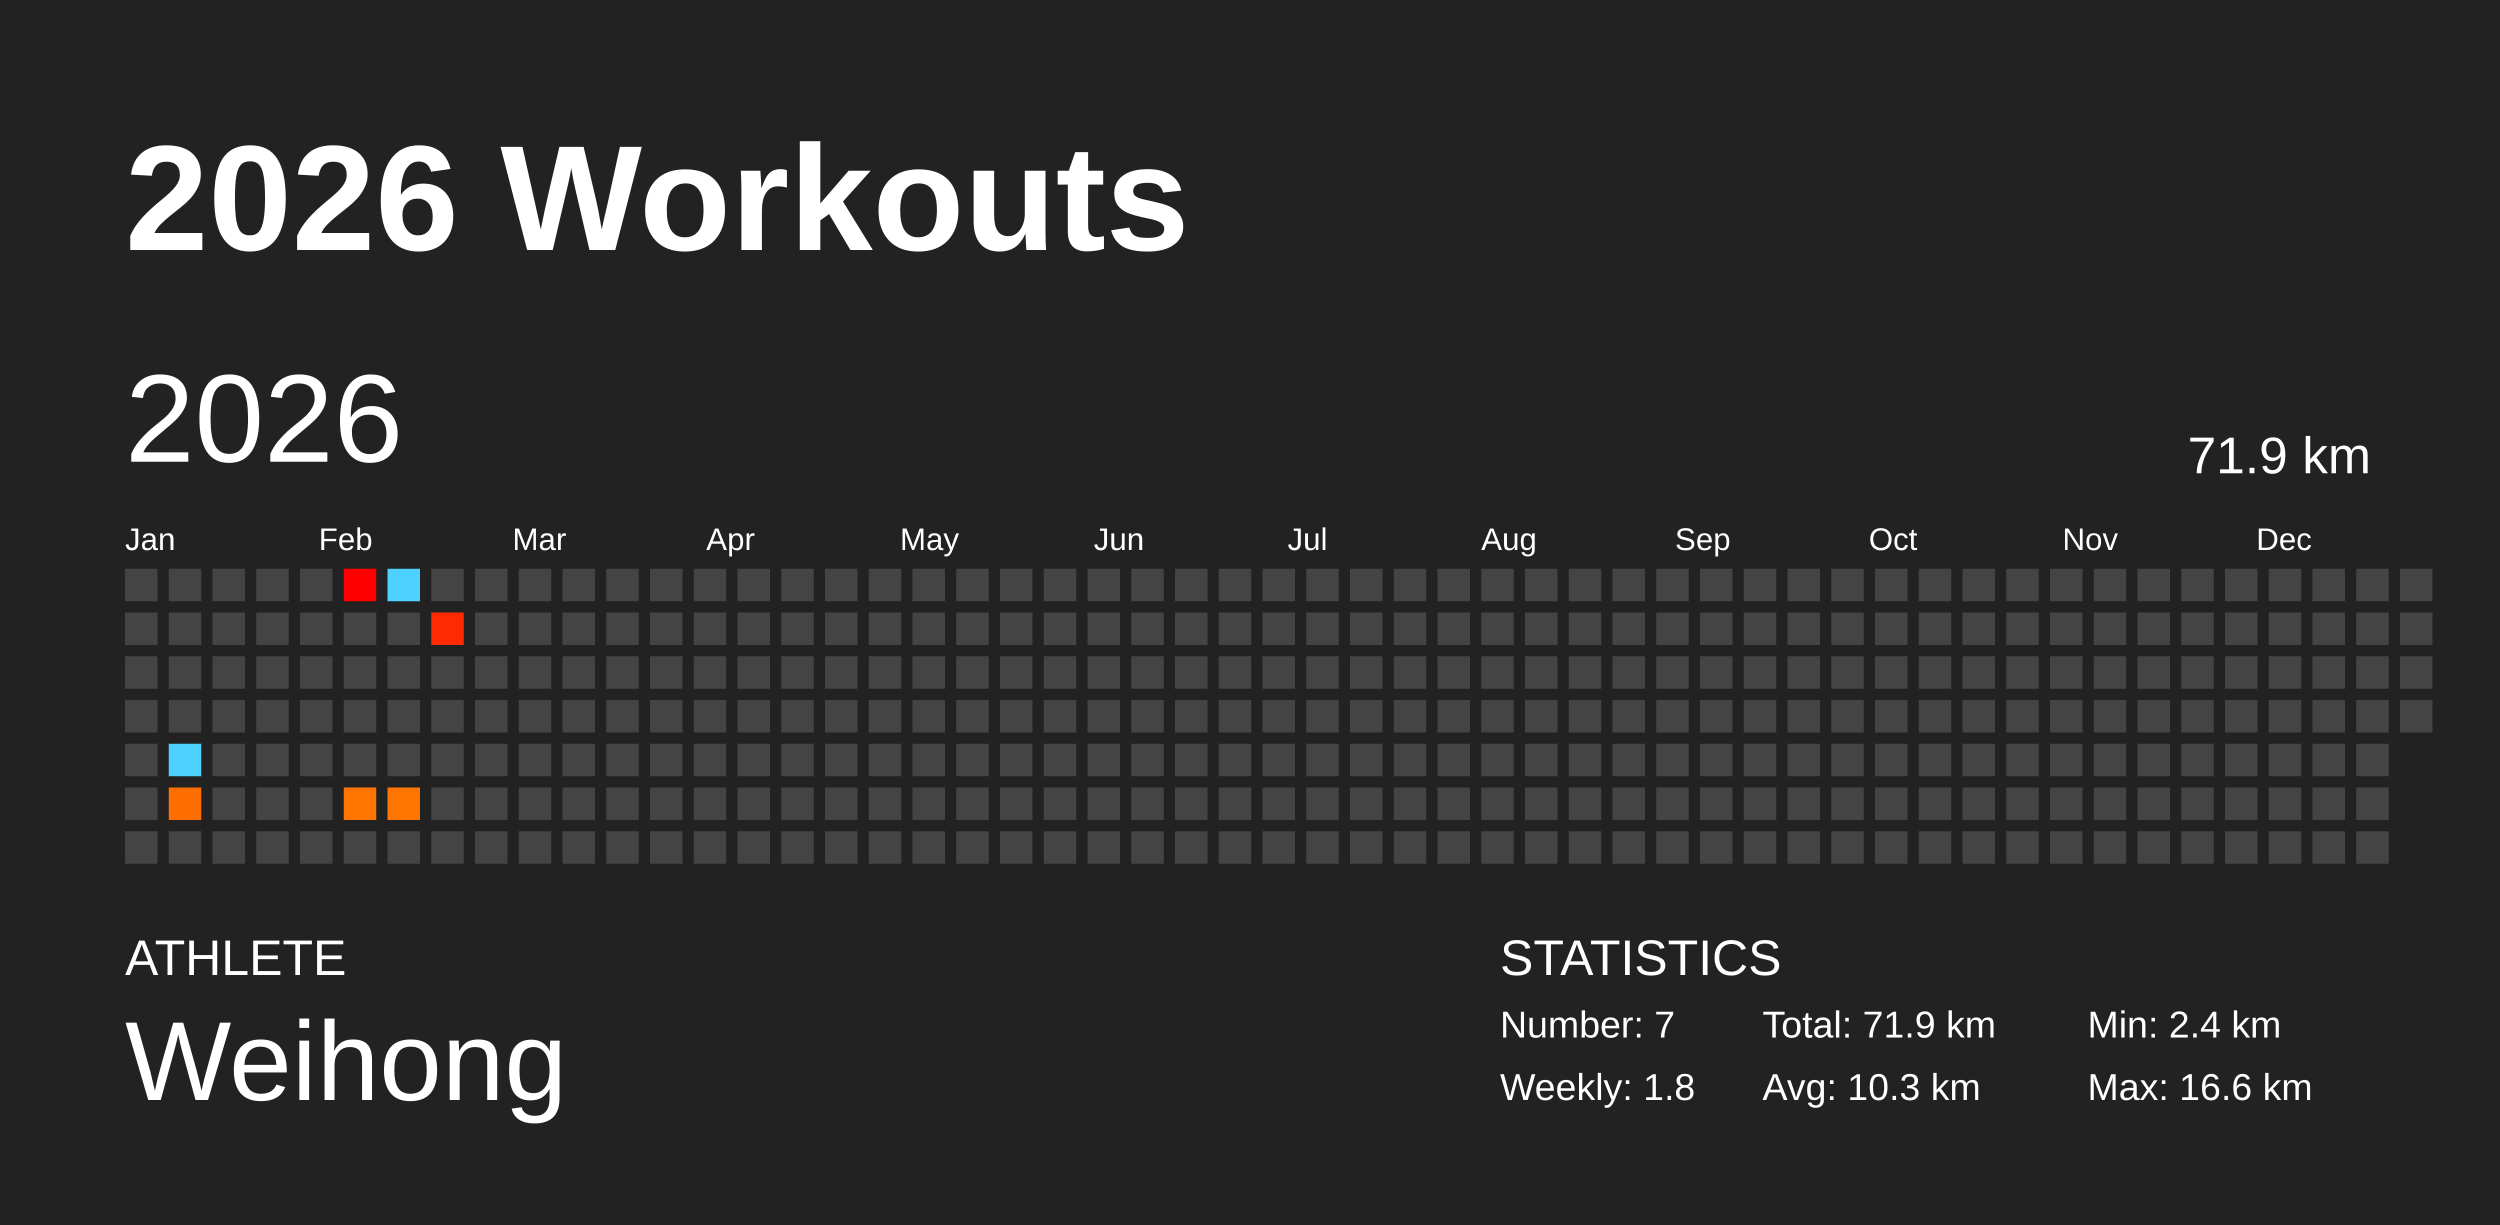
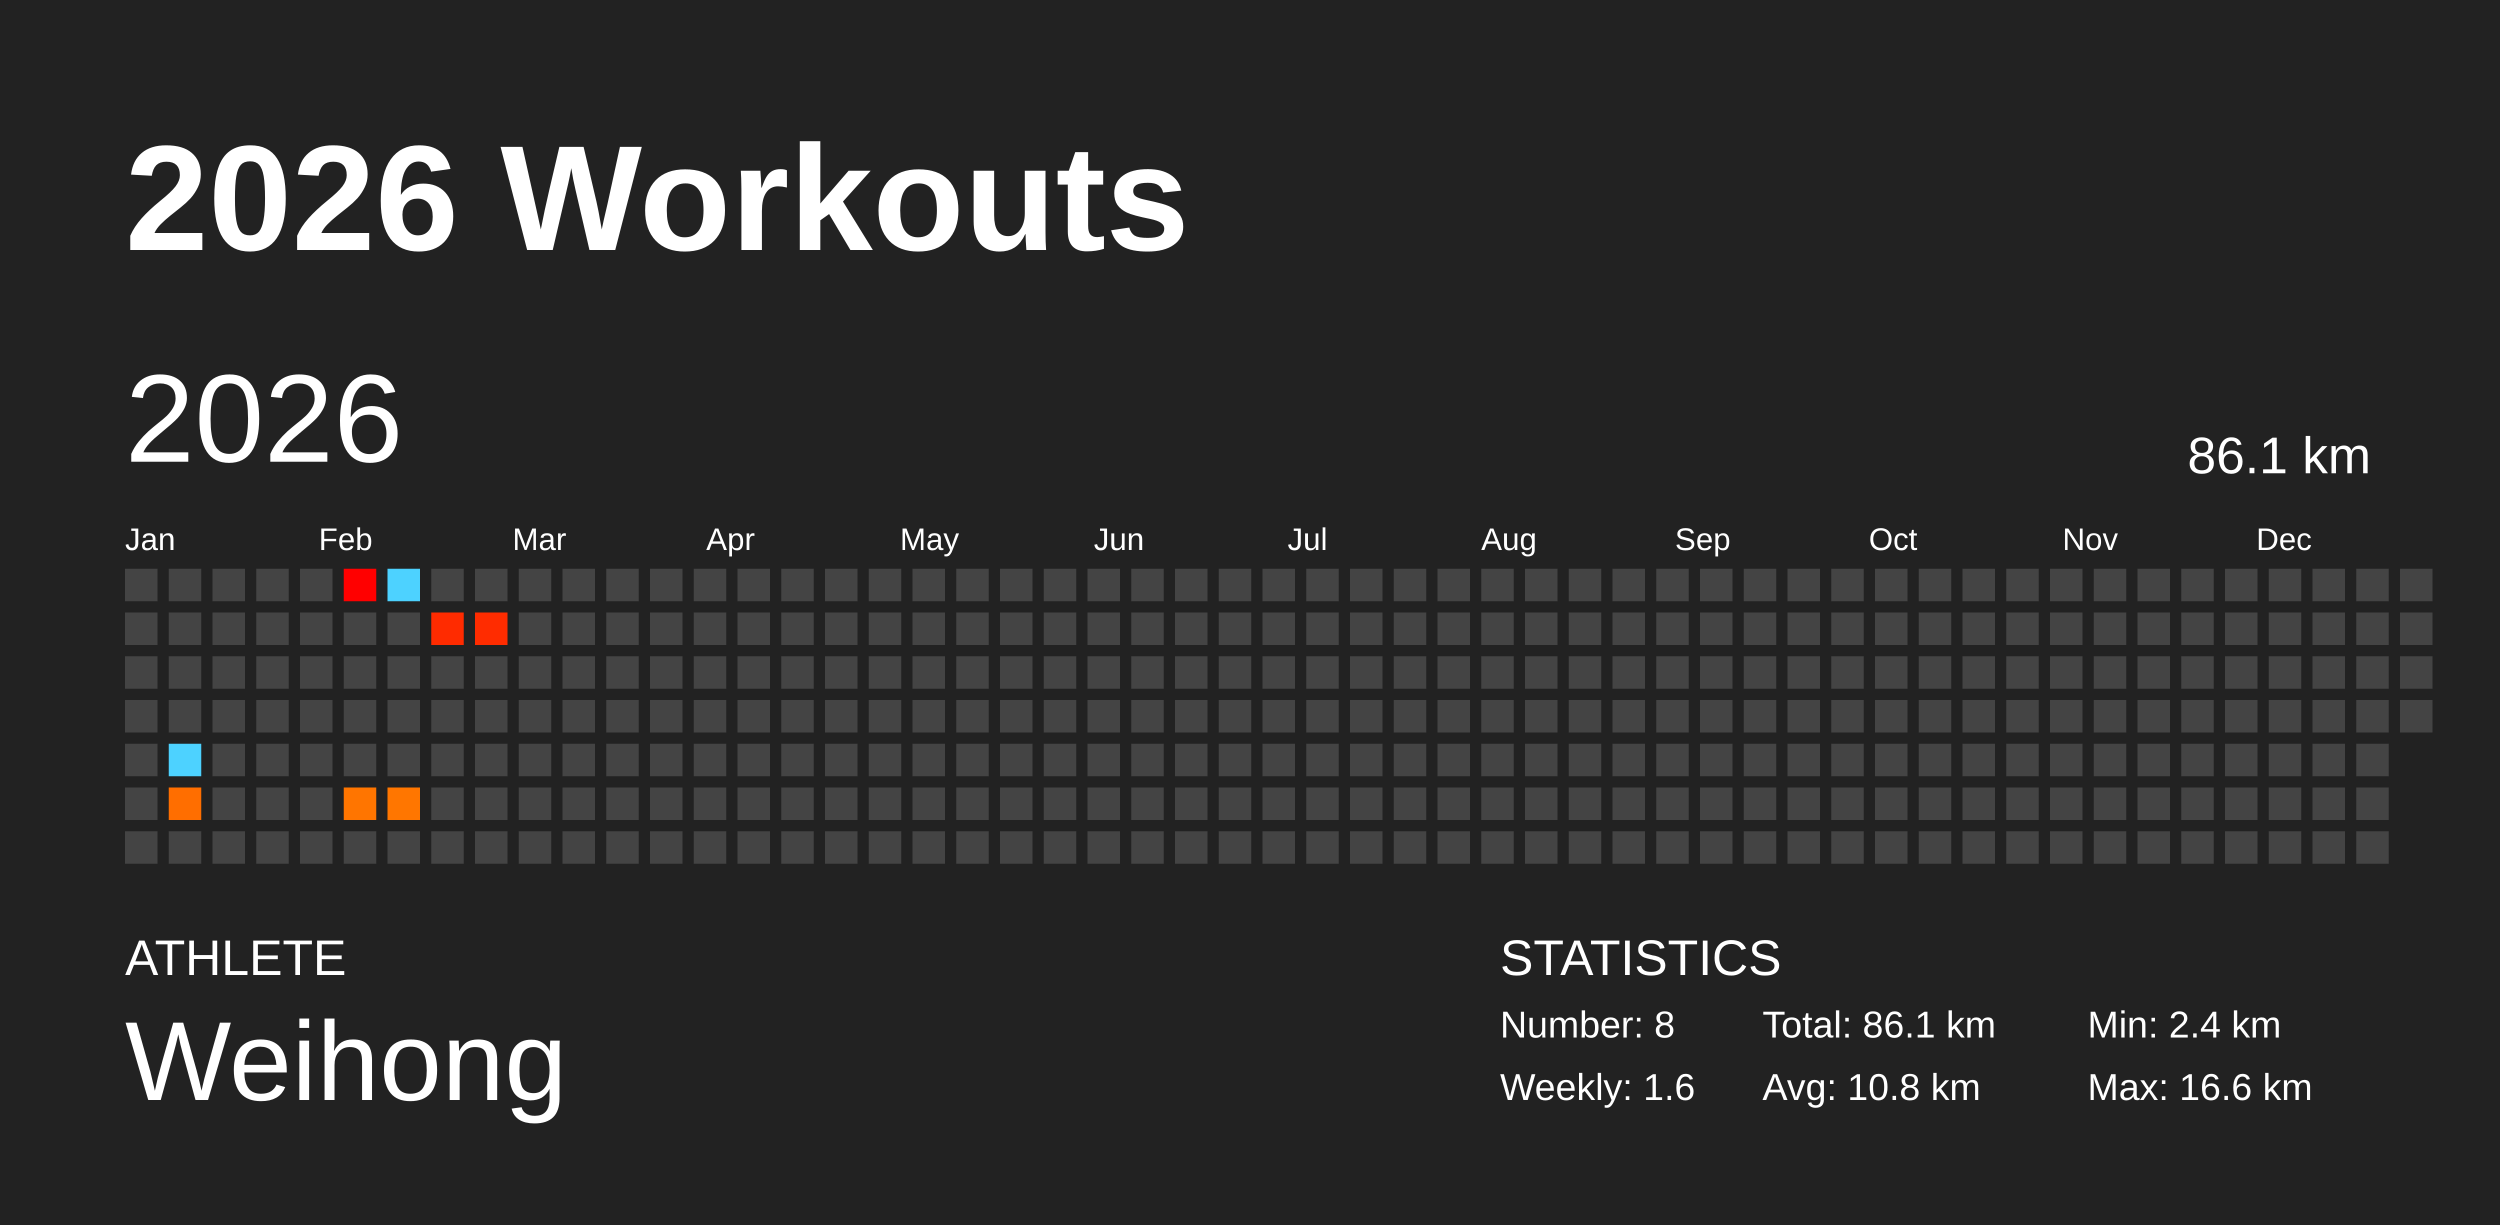
<svg xmlns="http://www.w3.org/2000/svg" baseProfile="full" height="98mm" version="1.1" viewBox="0,0,200,98" width="200mm">
  <defs />
  <rect fill="#222222" height="98" width="200" x="0" y="0" />
  <text fill="#FFFFFF" style="font-size:12px; font-family:Arial; font-weight:bold;" x="10" y="20">2026 Workouts</text>
  <text fill="#FFFFFF" style="font-size:4px; font-family:Arial" x="10" y="78">ATHLETE</text>
  <text fill="#FFFFFF" style="font-size:9px; font-family:Arial" x="10" y="88">Weihong</text>
  <text fill="#FFFFFF" style="font-size:4px; font-family:Arial" x="120" y="78">STATISTICS</text>
-   <text fill="#FFFFFF" style="font-size:3px; font-family:Arial" x="120" y="83">Number: 7</text>
-   <text fill="#FFFFFF" style="font-size:3px; font-family:Arial" x="120" y="88">Weekly: 1.8</text>
-   <text fill="#FFFFFF" style="font-size:3px; font-family:Arial" x="141" y="83">Total: 71.9 km</text>
-   <text fill="#FFFFFF" style="font-size:3px; font-family:Arial" x="141" y="88">Avg: 10.3 km</text>
+   <text fill="#FFFFFF" style="font-size:3px; font-family:Arial" x="120" y="83">Number: 8</text>
+   <text fill="#FFFFFF" style="font-size:3px; font-family:Arial" x="120" y="88">Weekly: 1.6</text>
+   <text fill="#FFFFFF" style="font-size:3px; font-family:Arial" x="141" y="83">Total: 86.1 km</text>
+   <text fill="#FFFFFF" style="font-size:3px; font-family:Arial" x="141" y="88">Avg: 10.8 km</text>
  <text fill="#FFFFFF" style="font-size:3px; font-family:Arial" x="167" y="83">Min: 2.4 km</text>
  <text fill="#FFFFFF" style="font-size:3px; font-family:Arial" x="167" y="88">Max: 16.6 km</text>
  <text dominant-baseline="hanging" fill="#FFFFFF" style="font-size:10.0px; font-family:Arial;" x="10" y="30">2026</text>
-   <text dominant-baseline="hanging" fill="#FFFFFF" style="font-size:4.125px; font-family:Arial;" x="175" y="35">71.9 km</text>
+   <text dominant-baseline="hanging" fill="#FFFFFF" style="font-size:4.125px; font-family:Arial;" x="175" y="35">86.1 km</text>
  <text fill="#FFFFFF" style="font-size:2.5px; font-family:Arial" x="10.0" y="44">Jan</text>
  <text fill="#FFFFFF" style="font-size:2.5px; font-family:Arial" x="25.5" y="44">Feb</text>
  <text fill="#FFFFFF" style="font-size:2.5px; font-family:Arial" x="41.0" y="44">Mar</text>
  <text fill="#FFFFFF" style="font-size:2.5px; font-family:Arial" x="56.5" y="44">Apr</text>
  <text fill="#FFFFFF" style="font-size:2.5px; font-family:Arial" x="72.0" y="44">May</text>
  <text fill="#FFFFFF" style="font-size:2.5px; font-family:Arial" x="87.5" y="44">Jun</text>
  <text fill="#FFFFFF" style="font-size:2.5px; font-family:Arial" x="103.0" y="44">Jul</text>
  <text fill="#FFFFFF" style="font-size:2.5px; font-family:Arial" x="118.5" y="44">Aug</text>
  <text fill="#FFFFFF" style="font-size:2.5px; font-family:Arial" x="134.0" y="44">Sep</text>
  <text fill="#FFFFFF" style="font-size:2.5px; font-family:Arial" x="149.5" y="44">Oct</text>
  <text fill="#FFFFFF" style="font-size:2.5px; font-family:Arial" x="165.0" y="44">Nov</text>
  <text fill="#FFFFFF" style="font-size:2.5px; font-family:Arial" x="180.5" y="44">Dec</text>
  <rect fill="#444444" height="2.6" width="2.6" x="10.0" y="45.5" />
  <rect fill="#444444" height="2.6" width="2.6" x="10.0" y="49.0" />
  <rect fill="#444444" height="2.6" width="2.6" x="10.0" y="52.5" />
  <rect fill="#444444" height="2.6" width="2.6" x="10.0" y="56.0" />
  <rect fill="#444444" height="2.6" width="2.6" x="10.0" y="59.5" />
  <rect fill="#444444" height="2.6" width="2.6" x="10.0" y="63.0" />
  <rect fill="#444444" height="2.6" width="2.6" x="10.0" y="66.5" />
  <rect fill="#444444" height="2.6" width="2.6" x="13.5" y="45.5" />
  <rect fill="#444444" height="2.6" width="2.6" x="13.5" y="49.0" />
  <rect fill="#444444" height="2.6" width="2.6" x="13.5" y="52.5" />
  <rect fill="#444444" height="2.6" width="2.6" x="13.5" y="56.0" />
  <rect fill="#4dd2ff" height="2.6" width="2.6" x="13.5" y="59.5" />
  <rect fill="#ff6e00" height="2.6" width="2.6" x="13.5" y="63.0" />
  <rect fill="#444444" height="2.6" width="2.6" x="13.5" y="66.5" />
  <rect fill="#444444" height="2.6" width="2.6" x="17.0" y="45.5" />
  <rect fill="#444444" height="2.6" width="2.6" x="17.0" y="49.0" />
  <rect fill="#444444" height="2.6" width="2.6" x="17.0" y="52.5" />
  <rect fill="#444444" height="2.6" width="2.6" x="17.0" y="56.0" />
  <rect fill="#444444" height="2.6" width="2.6" x="17.0" y="59.5" />
  <rect fill="#444444" height="2.6" width="2.6" x="17.0" y="63.0" />
  <rect fill="#444444" height="2.6" width="2.6" x="17.0" y="66.5" />
  <rect fill="#444444" height="2.6" width="2.6" x="20.5" y="45.5" />
  <rect fill="#444444" height="2.6" width="2.6" x="20.5" y="49.0" />
  <rect fill="#444444" height="2.6" width="2.6" x="20.5" y="52.5" />
  <rect fill="#444444" height="2.6" width="2.6" x="20.5" y="56.0" />
  <rect fill="#444444" height="2.6" width="2.6" x="20.5" y="59.5" />
  <rect fill="#444444" height="2.6" width="2.6" x="20.5" y="63.0" />
  <rect fill="#444444" height="2.6" width="2.6" x="20.5" y="66.5" />
  <rect fill="#444444" height="2.6" width="2.6" x="24.0" y="45.5" />
  <rect fill="#444444" height="2.6" width="2.6" x="24.0" y="49.0" />
  <rect fill="#444444" height="2.6" width="2.6" x="24.0" y="52.5" />
  <rect fill="#444444" height="2.6" width="2.6" x="24.0" y="56.0" />
  <rect fill="#444444" height="2.6" width="2.6" x="24.0" y="59.5" />
  <rect fill="#444444" height="2.6" width="2.6" x="24.0" y="63.0" />
  <rect fill="#444444" height="2.6" width="2.6" x="24.0" y="66.5" />
  <rect fill="#ff0000" height="2.6" width="2.6" x="27.5" y="45.5" />
  <rect fill="#444444" height="2.6" width="2.6" x="27.5" y="49.0" />
  <rect fill="#444444" height="2.6" width="2.6" x="27.5" y="52.5" />
  <rect fill="#444444" height="2.6" width="2.6" x="27.5" y="56.0" />
  <rect fill="#444444" height="2.6" width="2.6" x="27.5" y="59.5" />
  <rect fill="#ff7500" height="2.6" width="2.6" x="27.5" y="63.0" />
  <rect fill="#444444" height="2.6" width="2.6" x="27.5" y="66.5" />
  <rect fill="#4dd2ff" height="2.6" width="2.6" x="31.0" y="45.5" />
  <rect fill="#444444" height="2.6" width="2.6" x="31.0" y="49.0" />
  <rect fill="#444444" height="2.6" width="2.6" x="31.0" y="52.5" />
  <rect fill="#444444" height="2.6" width="2.6" x="31.0" y="56.0" />
  <rect fill="#444444" height="2.6" width="2.6" x="31.0" y="59.5" />
  <rect fill="#ff7600" height="2.6" width="2.6" x="31.0" y="63.0" />
  <rect fill="#444444" height="2.6" width="2.6" x="31.0" y="66.5" />
  <rect fill="#444444" height="2.6" width="2.6" x="34.5" y="45.5" />
  <rect fill="#ff2b00" height="2.6" width="2.6" x="34.5" y="49.0" />
  <rect fill="#444444" height="2.6" width="2.6" x="34.5" y="52.5" />
  <rect fill="#444444" height="2.6" width="2.6" x="34.5" y="56.0" />
  <rect fill="#444444" height="2.6" width="2.6" x="34.5" y="59.5" />
  <rect fill="#444444" height="2.6" width="2.6" x="34.5" y="63.0" />
  <rect fill="#444444" height="2.6" width="2.6" x="34.5" y="66.5" />
  <rect fill="#444444" height="2.6" width="2.6" x="38.0" y="45.5" />
-   <rect fill="#444444" height="2.6" width="2.6" x="38.0" y="49.0" />
+   <rect fill="#ff2c00" height="2.6" width="2.6" x="38.0" y="49.0" />
  <rect fill="#444444" height="2.6" width="2.6" x="38.0" y="52.5" />
  <rect fill="#444444" height="2.6" width="2.6" x="38.0" y="56.0" />
  <rect fill="#444444" height="2.6" width="2.6" x="38.0" y="59.5" />
  <rect fill="#444444" height="2.6" width="2.6" x="38.0" y="63.0" />
  <rect fill="#444444" height="2.6" width="2.6" x="38.0" y="66.5" />
  <rect fill="#444444" height="2.6" width="2.6" x="41.5" y="45.5" />
  <rect fill="#444444" height="2.6" width="2.6" x="41.5" y="49.0" />
  <rect fill="#444444" height="2.6" width="2.6" x="41.5" y="52.5" />
  <rect fill="#444444" height="2.6" width="2.6" x="41.5" y="56.0" />
  <rect fill="#444444" height="2.6" width="2.6" x="41.5" y="59.5" />
  <rect fill="#444444" height="2.6" width="2.6" x="41.5" y="63.0" />
  <rect fill="#444444" height="2.6" width="2.6" x="41.5" y="66.5" />
  <rect fill="#444444" height="2.6" width="2.6" x="45.0" y="45.5" />
  <rect fill="#444444" height="2.6" width="2.6" x="45.0" y="49.0" />
  <rect fill="#444444" height="2.6" width="2.6" x="45.0" y="52.5" />
  <rect fill="#444444" height="2.6" width="2.6" x="45.0" y="56.0" />
  <rect fill="#444444" height="2.6" width="2.6" x="45.0" y="59.5" />
  <rect fill="#444444" height="2.6" width="2.6" x="45.0" y="63.0" />
  <rect fill="#444444" height="2.6" width="2.6" x="45.0" y="66.5" />
  <rect fill="#444444" height="2.6" width="2.6" x="48.5" y="45.5" />
  <rect fill="#444444" height="2.6" width="2.6" x="48.5" y="49.0" />
  <rect fill="#444444" height="2.6" width="2.6" x="48.5" y="52.5" />
  <rect fill="#444444" height="2.6" width="2.6" x="48.5" y="56.0" />
  <rect fill="#444444" height="2.6" width="2.6" x="48.5" y="59.5" />
  <rect fill="#444444" height="2.6" width="2.6" x="48.5" y="63.0" />
  <rect fill="#444444" height="2.6" width="2.6" x="48.5" y="66.5" />
  <rect fill="#444444" height="2.6" width="2.6" x="52.0" y="45.5" />
  <rect fill="#444444" height="2.6" width="2.6" x="52.0" y="49.0" />
  <rect fill="#444444" height="2.6" width="2.6" x="52.0" y="52.5" />
  <rect fill="#444444" height="2.6" width="2.6" x="52.0" y="56.0" />
  <rect fill="#444444" height="2.6" width="2.6" x="52.0" y="59.5" />
  <rect fill="#444444" height="2.6" width="2.6" x="52.0" y="63.0" />
  <rect fill="#444444" height="2.6" width="2.6" x="52.0" y="66.5" />
  <rect fill="#444444" height="2.6" width="2.6" x="55.5" y="45.5" />
  <rect fill="#444444" height="2.6" width="2.6" x="55.5" y="49.0" />
  <rect fill="#444444" height="2.6" width="2.6" x="55.5" y="52.5" />
  <rect fill="#444444" height="2.6" width="2.6" x="55.5" y="56.0" />
  <rect fill="#444444" height="2.6" width="2.6" x="55.5" y="59.5" />
  <rect fill="#444444" height="2.6" width="2.6" x="55.5" y="63.0" />
  <rect fill="#444444" height="2.6" width="2.6" x="55.5" y="66.5" />
  <rect fill="#444444" height="2.6" width="2.6" x="59.0" y="45.5" />
  <rect fill="#444444" height="2.6" width="2.6" x="59.0" y="49.0" />
  <rect fill="#444444" height="2.6" width="2.6" x="59.0" y="52.5" />
  <rect fill="#444444" height="2.6" width="2.6" x="59.0" y="56.0" />
  <rect fill="#444444" height="2.6" width="2.6" x="59.0" y="59.5" />
  <rect fill="#444444" height="2.6" width="2.6" x="59.0" y="63.0" />
  <rect fill="#444444" height="2.6" width="2.6" x="59.0" y="66.5" />
  <rect fill="#444444" height="2.6" width="2.6" x="62.5" y="45.5" />
  <rect fill="#444444" height="2.6" width="2.6" x="62.5" y="49.0" />
  <rect fill="#444444" height="2.6" width="2.6" x="62.5" y="52.5" />
  <rect fill="#444444" height="2.6" width="2.6" x="62.5" y="56.0" />
  <rect fill="#444444" height="2.6" width="2.6" x="62.5" y="59.5" />
  <rect fill="#444444" height="2.6" width="2.6" x="62.5" y="63.0" />
  <rect fill="#444444" height="2.6" width="2.6" x="62.5" y="66.5" />
  <rect fill="#444444" height="2.6" width="2.6" x="66.0" y="45.5" />
  <rect fill="#444444" height="2.6" width="2.6" x="66.0" y="49.0" />
  <rect fill="#444444" height="2.6" width="2.6" x="66.0" y="52.5" />
  <rect fill="#444444" height="2.6" width="2.6" x="66.0" y="56.0" />
  <rect fill="#444444" height="2.6" width="2.6" x="66.0" y="59.5" />
  <rect fill="#444444" height="2.6" width="2.6" x="66.0" y="63.0" />
  <rect fill="#444444" height="2.6" width="2.6" x="66.0" y="66.5" />
  <rect fill="#444444" height="2.6" width="2.6" x="69.5" y="45.5" />
  <rect fill="#444444" height="2.6" width="2.6" x="69.5" y="49.0" />
  <rect fill="#444444" height="2.6" width="2.6" x="69.5" y="52.5" />
  <rect fill="#444444" height="2.6" width="2.6" x="69.5" y="56.0" />
  <rect fill="#444444" height="2.6" width="2.6" x="69.5" y="59.5" />
  <rect fill="#444444" height="2.6" width="2.6" x="69.5" y="63.0" />
  <rect fill="#444444" height="2.6" width="2.6" x="69.5" y="66.5" />
  <rect fill="#444444" height="2.6" width="2.6" x="73.0" y="45.5" />
  <rect fill="#444444" height="2.6" width="2.6" x="73.0" y="49.0" />
  <rect fill="#444444" height="2.6" width="2.6" x="73.0" y="52.5" />
  <rect fill="#444444" height="2.6" width="2.6" x="73.0" y="56.0" />
  <rect fill="#444444" height="2.6" width="2.6" x="73.0" y="59.5" />
  <rect fill="#444444" height="2.6" width="2.6" x="73.0" y="63.0" />
  <rect fill="#444444" height="2.6" width="2.6" x="73.0" y="66.5" />
  <rect fill="#444444" height="2.6" width="2.6" x="76.5" y="45.5" />
  <rect fill="#444444" height="2.6" width="2.6" x="76.5" y="49.0" />
  <rect fill="#444444" height="2.6" width="2.6" x="76.5" y="52.5" />
  <rect fill="#444444" height="2.6" width="2.6" x="76.5" y="56.0" />
  <rect fill="#444444" height="2.6" width="2.6" x="76.5" y="59.5" />
  <rect fill="#444444" height="2.6" width="2.6" x="76.5" y="63.0" />
  <rect fill="#444444" height="2.6" width="2.6" x="76.5" y="66.5" />
  <rect fill="#444444" height="2.6" width="2.6" x="80.0" y="45.5" />
  <rect fill="#444444" height="2.6" width="2.6" x="80.0" y="49.0" />
  <rect fill="#444444" height="2.6" width="2.6" x="80.0" y="52.5" />
  <rect fill="#444444" height="2.6" width="2.6" x="80.0" y="56.0" />
  <rect fill="#444444" height="2.6" width="2.6" x="80.0" y="59.5" />
  <rect fill="#444444" height="2.6" width="2.6" x="80.0" y="63.0" />
  <rect fill="#444444" height="2.6" width="2.6" x="80.0" y="66.5" />
  <rect fill="#444444" height="2.6" width="2.6" x="83.5" y="45.5" />
  <rect fill="#444444" height="2.6" width="2.6" x="83.5" y="49.0" />
  <rect fill="#444444" height="2.6" width="2.6" x="83.5" y="52.5" />
  <rect fill="#444444" height="2.6" width="2.6" x="83.5" y="56.0" />
  <rect fill="#444444" height="2.6" width="2.6" x="83.5" y="59.5" />
  <rect fill="#444444" height="2.6" width="2.6" x="83.5" y="63.0" />
  <rect fill="#444444" height="2.6" width="2.6" x="83.5" y="66.5" />
  <rect fill="#444444" height="2.6" width="2.6" x="87.0" y="45.5" />
  <rect fill="#444444" height="2.6" width="2.6" x="87.0" y="49.0" />
  <rect fill="#444444" height="2.6" width="2.6" x="87.0" y="52.5" />
  <rect fill="#444444" height="2.6" width="2.6" x="87.0" y="56.0" />
  <rect fill="#444444" height="2.6" width="2.6" x="87.0" y="59.5" />
  <rect fill="#444444" height="2.6" width="2.6" x="87.0" y="63.0" />
  <rect fill="#444444" height="2.6" width="2.6" x="87.0" y="66.5" />
  <rect fill="#444444" height="2.6" width="2.6" x="90.5" y="45.5" />
  <rect fill="#444444" height="2.6" width="2.6" x="90.5" y="49.0" />
  <rect fill="#444444" height="2.6" width="2.6" x="90.5" y="52.5" />
  <rect fill="#444444" height="2.6" width="2.6" x="90.5" y="56.0" />
  <rect fill="#444444" height="2.6" width="2.6" x="90.5" y="59.5" />
  <rect fill="#444444" height="2.6" width="2.6" x="90.5" y="63.0" />
  <rect fill="#444444" height="2.6" width="2.6" x="90.5" y="66.5" />
  <rect fill="#444444" height="2.6" width="2.6" x="94.0" y="45.5" />
  <rect fill="#444444" height="2.6" width="2.6" x="94.0" y="49.0" />
  <rect fill="#444444" height="2.6" width="2.6" x="94.0" y="52.5" />
  <rect fill="#444444" height="2.6" width="2.6" x="94.0" y="56.0" />
  <rect fill="#444444" height="2.6" width="2.6" x="94.0" y="59.5" />
  <rect fill="#444444" height="2.6" width="2.6" x="94.0" y="63.0" />
  <rect fill="#444444" height="2.6" width="2.6" x="94.0" y="66.5" />
  <rect fill="#444444" height="2.6" width="2.6" x="97.5" y="45.5" />
  <rect fill="#444444" height="2.6" width="2.6" x="97.5" y="49.0" />
  <rect fill="#444444" height="2.6" width="2.6" x="97.5" y="52.5" />
  <rect fill="#444444" height="2.6" width="2.6" x="97.5" y="56.0" />
  <rect fill="#444444" height="2.6" width="2.6" x="97.5" y="59.5" />
  <rect fill="#444444" height="2.6" width="2.6" x="97.5" y="63.0" />
  <rect fill="#444444" height="2.6" width="2.6" x="97.5" y="66.5" />
  <rect fill="#444444" height="2.6" width="2.6" x="101.0" y="45.5" />
  <rect fill="#444444" height="2.6" width="2.6" x="101.0" y="49.0" />
  <rect fill="#444444" height="2.6" width="2.6" x="101.0" y="52.5" />
  <rect fill="#444444" height="2.6" width="2.6" x="101.0" y="56.0" />
  <rect fill="#444444" height="2.6" width="2.6" x="101.0" y="59.5" />
  <rect fill="#444444" height="2.6" width="2.6" x="101.0" y="63.0" />
  <rect fill="#444444" height="2.6" width="2.6" x="101.0" y="66.5" />
  <rect fill="#444444" height="2.6" width="2.6" x="104.5" y="45.5" />
  <rect fill="#444444" height="2.6" width="2.6" x="104.5" y="49.0" />
  <rect fill="#444444" height="2.6" width="2.6" x="104.5" y="52.5" />
  <rect fill="#444444" height="2.6" width="2.6" x="104.5" y="56.0" />
  <rect fill="#444444" height="2.6" width="2.6" x="104.5" y="59.5" />
  <rect fill="#444444" height="2.6" width="2.6" x="104.5" y="63.0" />
  <rect fill="#444444" height="2.6" width="2.6" x="104.5" y="66.5" />
  <rect fill="#444444" height="2.6" width="2.6" x="108.0" y="45.5" />
  <rect fill="#444444" height="2.6" width="2.6" x="108.0" y="49.0" />
  <rect fill="#444444" height="2.6" width="2.6" x="108.0" y="52.5" />
  <rect fill="#444444" height="2.6" width="2.6" x="108.0" y="56.0" />
  <rect fill="#444444" height="2.6" width="2.6" x="108.0" y="59.5" />
  <rect fill="#444444" height="2.6" width="2.6" x="108.0" y="63.0" />
  <rect fill="#444444" height="2.6" width="2.6" x="108.0" y="66.5" />
  <rect fill="#444444" height="2.6" width="2.6" x="111.5" y="45.5" />
  <rect fill="#444444" height="2.6" width="2.6" x="111.5" y="49.0" />
  <rect fill="#444444" height="2.6" width="2.6" x="111.5" y="52.5" />
  <rect fill="#444444" height="2.6" width="2.6" x="111.5" y="56.0" />
  <rect fill="#444444" height="2.6" width="2.6" x="111.5" y="59.5" />
  <rect fill="#444444" height="2.6" width="2.6" x="111.5" y="63.0" />
  <rect fill="#444444" height="2.6" width="2.6" x="111.5" y="66.5" />
  <rect fill="#444444" height="2.6" width="2.6" x="115.0" y="45.5" />
  <rect fill="#444444" height="2.6" width="2.6" x="115.0" y="49.0" />
  <rect fill="#444444" height="2.6" width="2.6" x="115.0" y="52.5" />
  <rect fill="#444444" height="2.6" width="2.6" x="115.0" y="56.0" />
  <rect fill="#444444" height="2.6" width="2.6" x="115.0" y="59.5" />
  <rect fill="#444444" height="2.6" width="2.6" x="115.0" y="63.0" />
  <rect fill="#444444" height="2.6" width="2.6" x="115.0" y="66.5" />
  <rect fill="#444444" height="2.6" width="2.6" x="118.5" y="45.5" />
  <rect fill="#444444" height="2.6" width="2.6" x="118.5" y="49.0" />
  <rect fill="#444444" height="2.6" width="2.6" x="118.5" y="52.5" />
  <rect fill="#444444" height="2.6" width="2.6" x="118.5" y="56.0" />
  <rect fill="#444444" height="2.6" width="2.6" x="118.5" y="59.5" />
  <rect fill="#444444" height="2.6" width="2.6" x="118.5" y="63.0" />
  <rect fill="#444444" height="2.6" width="2.6" x="118.5" y="66.5" />
  <rect fill="#444444" height="2.6" width="2.6" x="122.0" y="45.5" />
  <rect fill="#444444" height="2.6" width="2.6" x="122.0" y="49.0" />
  <rect fill="#444444" height="2.6" width="2.6" x="122.0" y="52.5" />
  <rect fill="#444444" height="2.6" width="2.6" x="122.0" y="56.0" />
  <rect fill="#444444" height="2.6" width="2.6" x="122.0" y="59.5" />
  <rect fill="#444444" height="2.6" width="2.6" x="122.0" y="63.0" />
  <rect fill="#444444" height="2.6" width="2.6" x="122.0" y="66.5" />
  <rect fill="#444444" height="2.6" width="2.6" x="125.5" y="45.5" />
  <rect fill="#444444" height="2.6" width="2.6" x="125.5" y="49.0" />
  <rect fill="#444444" height="2.6" width="2.6" x="125.5" y="52.5" />
  <rect fill="#444444" height="2.6" width="2.6" x="125.5" y="56.0" />
  <rect fill="#444444" height="2.6" width="2.6" x="125.5" y="59.5" />
  <rect fill="#444444" height="2.6" width="2.6" x="125.5" y="63.0" />
  <rect fill="#444444" height="2.6" width="2.6" x="125.5" y="66.5" />
  <rect fill="#444444" height="2.6" width="2.6" x="129.0" y="45.5" />
  <rect fill="#444444" height="2.6" width="2.6" x="129.0" y="49.0" />
  <rect fill="#444444" height="2.6" width="2.6" x="129.0" y="52.5" />
  <rect fill="#444444" height="2.6" width="2.6" x="129.0" y="56.0" />
  <rect fill="#444444" height="2.6" width="2.6" x="129.0" y="59.5" />
  <rect fill="#444444" height="2.6" width="2.6" x="129.0" y="63.0" />
  <rect fill="#444444" height="2.6" width="2.6" x="129.0" y="66.5" />
  <rect fill="#444444" height="2.6" width="2.6" x="132.5" y="45.5" />
  <rect fill="#444444" height="2.6" width="2.6" x="132.5" y="49.0" />
  <rect fill="#444444" height="2.6" width="2.6" x="132.5" y="52.5" />
  <rect fill="#444444" height="2.6" width="2.6" x="132.5" y="56.0" />
  <rect fill="#444444" height="2.6" width="2.6" x="132.5" y="59.5" />
  <rect fill="#444444" height="2.6" width="2.6" x="132.5" y="63.0" />
  <rect fill="#444444" height="2.6" width="2.6" x="132.5" y="66.5" />
  <rect fill="#444444" height="2.6" width="2.6" x="136.0" y="45.5" />
  <rect fill="#444444" height="2.6" width="2.6" x="136.0" y="49.0" />
  <rect fill="#444444" height="2.6" width="2.6" x="136.0" y="52.5" />
  <rect fill="#444444" height="2.6" width="2.6" x="136.0" y="56.0" />
  <rect fill="#444444" height="2.6" width="2.6" x="136.0" y="59.5" />
  <rect fill="#444444" height="2.6" width="2.6" x="136.0" y="63.0" />
  <rect fill="#444444" height="2.6" width="2.6" x="136.0" y="66.5" />
  <rect fill="#444444" height="2.6" width="2.6" x="139.5" y="45.5" />
  <rect fill="#444444" height="2.6" width="2.6" x="139.5" y="49.0" />
  <rect fill="#444444" height="2.6" width="2.6" x="139.5" y="52.5" />
  <rect fill="#444444" height="2.6" width="2.6" x="139.5" y="56.0" />
  <rect fill="#444444" height="2.6" width="2.6" x="139.5" y="59.5" />
  <rect fill="#444444" height="2.6" width="2.6" x="139.5" y="63.0" />
  <rect fill="#444444" height="2.6" width="2.6" x="139.5" y="66.5" />
  <rect fill="#444444" height="2.6" width="2.6" x="143.0" y="45.5" />
  <rect fill="#444444" height="2.6" width="2.6" x="143.0" y="49.0" />
  <rect fill="#444444" height="2.6" width="2.6" x="143.0" y="52.5" />
  <rect fill="#444444" height="2.6" width="2.6" x="143.0" y="56.0" />
  <rect fill="#444444" height="2.6" width="2.6" x="143.0" y="59.5" />
  <rect fill="#444444" height="2.6" width="2.6" x="143.0" y="63.0" />
  <rect fill="#444444" height="2.6" width="2.6" x="143.0" y="66.5" />
  <rect fill="#444444" height="2.6" width="2.6" x="146.5" y="45.5" />
  <rect fill="#444444" height="2.6" width="2.6" x="146.5" y="49.0" />
  <rect fill="#444444" height="2.6" width="2.6" x="146.5" y="52.5" />
  <rect fill="#444444" height="2.6" width="2.6" x="146.5" y="56.0" />
  <rect fill="#444444" height="2.6" width="2.6" x="146.5" y="59.5" />
  <rect fill="#444444" height="2.6" width="2.6" x="146.5" y="63.0" />
  <rect fill="#444444" height="2.6" width="2.6" x="146.5" y="66.5" />
  <rect fill="#444444" height="2.6" width="2.6" x="150.0" y="45.5" />
  <rect fill="#444444" height="2.6" width="2.6" x="150.0" y="49.0" />
  <rect fill="#444444" height="2.6" width="2.6" x="150.0" y="52.5" />
  <rect fill="#444444" height="2.6" width="2.6" x="150.0" y="56.0" />
  <rect fill="#444444" height="2.6" width="2.6" x="150.0" y="59.5" />
  <rect fill="#444444" height="2.6" width="2.6" x="150.0" y="63.0" />
  <rect fill="#444444" height="2.6" width="2.6" x="150.0" y="66.5" />
  <rect fill="#444444" height="2.6" width="2.6" x="153.5" y="45.5" />
  <rect fill="#444444" height="2.6" width="2.6" x="153.5" y="49.0" />
  <rect fill="#444444" height="2.6" width="2.6" x="153.5" y="52.5" />
  <rect fill="#444444" height="2.6" width="2.6" x="153.5" y="56.0" />
  <rect fill="#444444" height="2.6" width="2.6" x="153.5" y="59.5" />
  <rect fill="#444444" height="2.6" width="2.6" x="153.5" y="63.0" />
  <rect fill="#444444" height="2.6" width="2.6" x="153.5" y="66.5" />
  <rect fill="#444444" height="2.6" width="2.6" x="157.0" y="45.5" />
  <rect fill="#444444" height="2.6" width="2.6" x="157.0" y="49.0" />
  <rect fill="#444444" height="2.6" width="2.6" x="157.0" y="52.5" />
  <rect fill="#444444" height="2.6" width="2.6" x="157.0" y="56.0" />
  <rect fill="#444444" height="2.6" width="2.6" x="157.0" y="59.5" />
  <rect fill="#444444" height="2.6" width="2.6" x="157.0" y="63.0" />
  <rect fill="#444444" height="2.6" width="2.6" x="157.0" y="66.5" />
  <rect fill="#444444" height="2.6" width="2.6" x="160.5" y="45.5" />
  <rect fill="#444444" height="2.6" width="2.6" x="160.5" y="49.0" />
  <rect fill="#444444" height="2.6" width="2.6" x="160.5" y="52.5" />
  <rect fill="#444444" height="2.6" width="2.6" x="160.5" y="56.0" />
  <rect fill="#444444" height="2.6" width="2.6" x="160.5" y="59.5" />
  <rect fill="#444444" height="2.6" width="2.6" x="160.5" y="63.0" />
  <rect fill="#444444" height="2.6" width="2.6" x="160.5" y="66.5" />
  <rect fill="#444444" height="2.6" width="2.6" x="164.0" y="45.5" />
  <rect fill="#444444" height="2.6" width="2.6" x="164.0" y="49.0" />
  <rect fill="#444444" height="2.6" width="2.6" x="164.0" y="52.5" />
  <rect fill="#444444" height="2.6" width="2.6" x="164.0" y="56.0" />
  <rect fill="#444444" height="2.6" width="2.6" x="164.0" y="59.5" />
  <rect fill="#444444" height="2.6" width="2.6" x="164.0" y="63.0" />
  <rect fill="#444444" height="2.6" width="2.6" x="164.0" y="66.5" />
  <rect fill="#444444" height="2.6" width="2.6" x="167.5" y="45.5" />
  <rect fill="#444444" height="2.6" width="2.6" x="167.5" y="49.0" />
  <rect fill="#444444" height="2.6" width="2.6" x="167.5" y="52.5" />
  <rect fill="#444444" height="2.6" width="2.6" x="167.5" y="56.0" />
  <rect fill="#444444" height="2.6" width="2.6" x="167.5" y="59.5" />
  <rect fill="#444444" height="2.6" width="2.6" x="167.5" y="63.0" />
  <rect fill="#444444" height="2.6" width="2.6" x="167.5" y="66.5" />
  <rect fill="#444444" height="2.6" width="2.6" x="171.0" y="45.5" />
  <rect fill="#444444" height="2.6" width="2.6" x="171.0" y="49.0" />
  <rect fill="#444444" height="2.6" width="2.6" x="171.0" y="52.5" />
  <rect fill="#444444" height="2.6" width="2.6" x="171.0" y="56.0" />
  <rect fill="#444444" height="2.6" width="2.6" x="171.0" y="59.5" />
  <rect fill="#444444" height="2.6" width="2.6" x="171.0" y="63.0" />
  <rect fill="#444444" height="2.6" width="2.6" x="171.0" y="66.5" />
  <rect fill="#444444" height="2.6" width="2.6" x="174.5" y="45.5" />
  <rect fill="#444444" height="2.6" width="2.6" x="174.5" y="49.0" />
  <rect fill="#444444" height="2.6" width="2.6" x="174.5" y="52.5" />
  <rect fill="#444444" height="2.6" width="2.6" x="174.5" y="56.0" />
  <rect fill="#444444" height="2.6" width="2.6" x="174.5" y="59.5" />
  <rect fill="#444444" height="2.6" width="2.6" x="174.5" y="63.0" />
  <rect fill="#444444" height="2.6" width="2.6" x="174.5" y="66.5" />
  <rect fill="#444444" height="2.6" width="2.6" x="178.0" y="45.5" />
  <rect fill="#444444" height="2.6" width="2.6" x="178.0" y="49.0" />
  <rect fill="#444444" height="2.6" width="2.6" x="178.0" y="52.5" />
  <rect fill="#444444" height="2.6" width="2.6" x="178.0" y="56.0" />
  <rect fill="#444444" height="2.6" width="2.6" x="178.0" y="59.5" />
  <rect fill="#444444" height="2.6" width="2.6" x="178.0" y="63.0" />
  <rect fill="#444444" height="2.6" width="2.6" x="178.0" y="66.5" />
  <rect fill="#444444" height="2.6" width="2.6" x="181.5" y="45.5" />
  <rect fill="#444444" height="2.6" width="2.6" x="181.5" y="49.0" />
  <rect fill="#444444" height="2.6" width="2.6" x="181.5" y="52.5" />
  <rect fill="#444444" height="2.6" width="2.6" x="181.5" y="56.0" />
  <rect fill="#444444" height="2.6" width="2.6" x="181.5" y="59.5" />
  <rect fill="#444444" height="2.6" width="2.6" x="181.5" y="63.0" />
  <rect fill="#444444" height="2.6" width="2.6" x="181.5" y="66.5" />
  <rect fill="#444444" height="2.6" width="2.6" x="185.0" y="45.5" />
  <rect fill="#444444" height="2.6" width="2.6" x="185.0" y="49.0" />
  <rect fill="#444444" height="2.6" width="2.6" x="185.0" y="52.5" />
  <rect fill="#444444" height="2.6" width="2.6" x="185.0" y="56.0" />
  <rect fill="#444444" height="2.6" width="2.6" x="185.0" y="59.5" />
  <rect fill="#444444" height="2.6" width="2.6" x="185.0" y="63.0" />
  <rect fill="#444444" height="2.6" width="2.6" x="185.0" y="66.5" />
  <rect fill="#444444" height="2.6" width="2.6" x="188.5" y="45.5" />
  <rect fill="#444444" height="2.6" width="2.6" x="188.5" y="49.0" />
  <rect fill="#444444" height="2.6" width="2.6" x="188.5" y="52.5" />
  <rect fill="#444444" height="2.6" width="2.6" x="188.5" y="56.0" />
  <rect fill="#444444" height="2.6" width="2.6" x="188.5" y="59.5" />
  <rect fill="#444444" height="2.6" width="2.6" x="188.5" y="63.0" />
  <rect fill="#444444" height="2.6" width="2.6" x="188.5" y="66.5" />
  <rect fill="#444444" height="2.6" width="2.6" x="192.0" y="45.5" />
  <rect fill="#444444" height="2.6" width="2.6" x="192.0" y="49.0" />
  <rect fill="#444444" height="2.6" width="2.6" x="192.0" y="52.5" />
  <rect fill="#444444" height="2.6" width="2.6" x="192.0" y="56.0" />
</svg>
